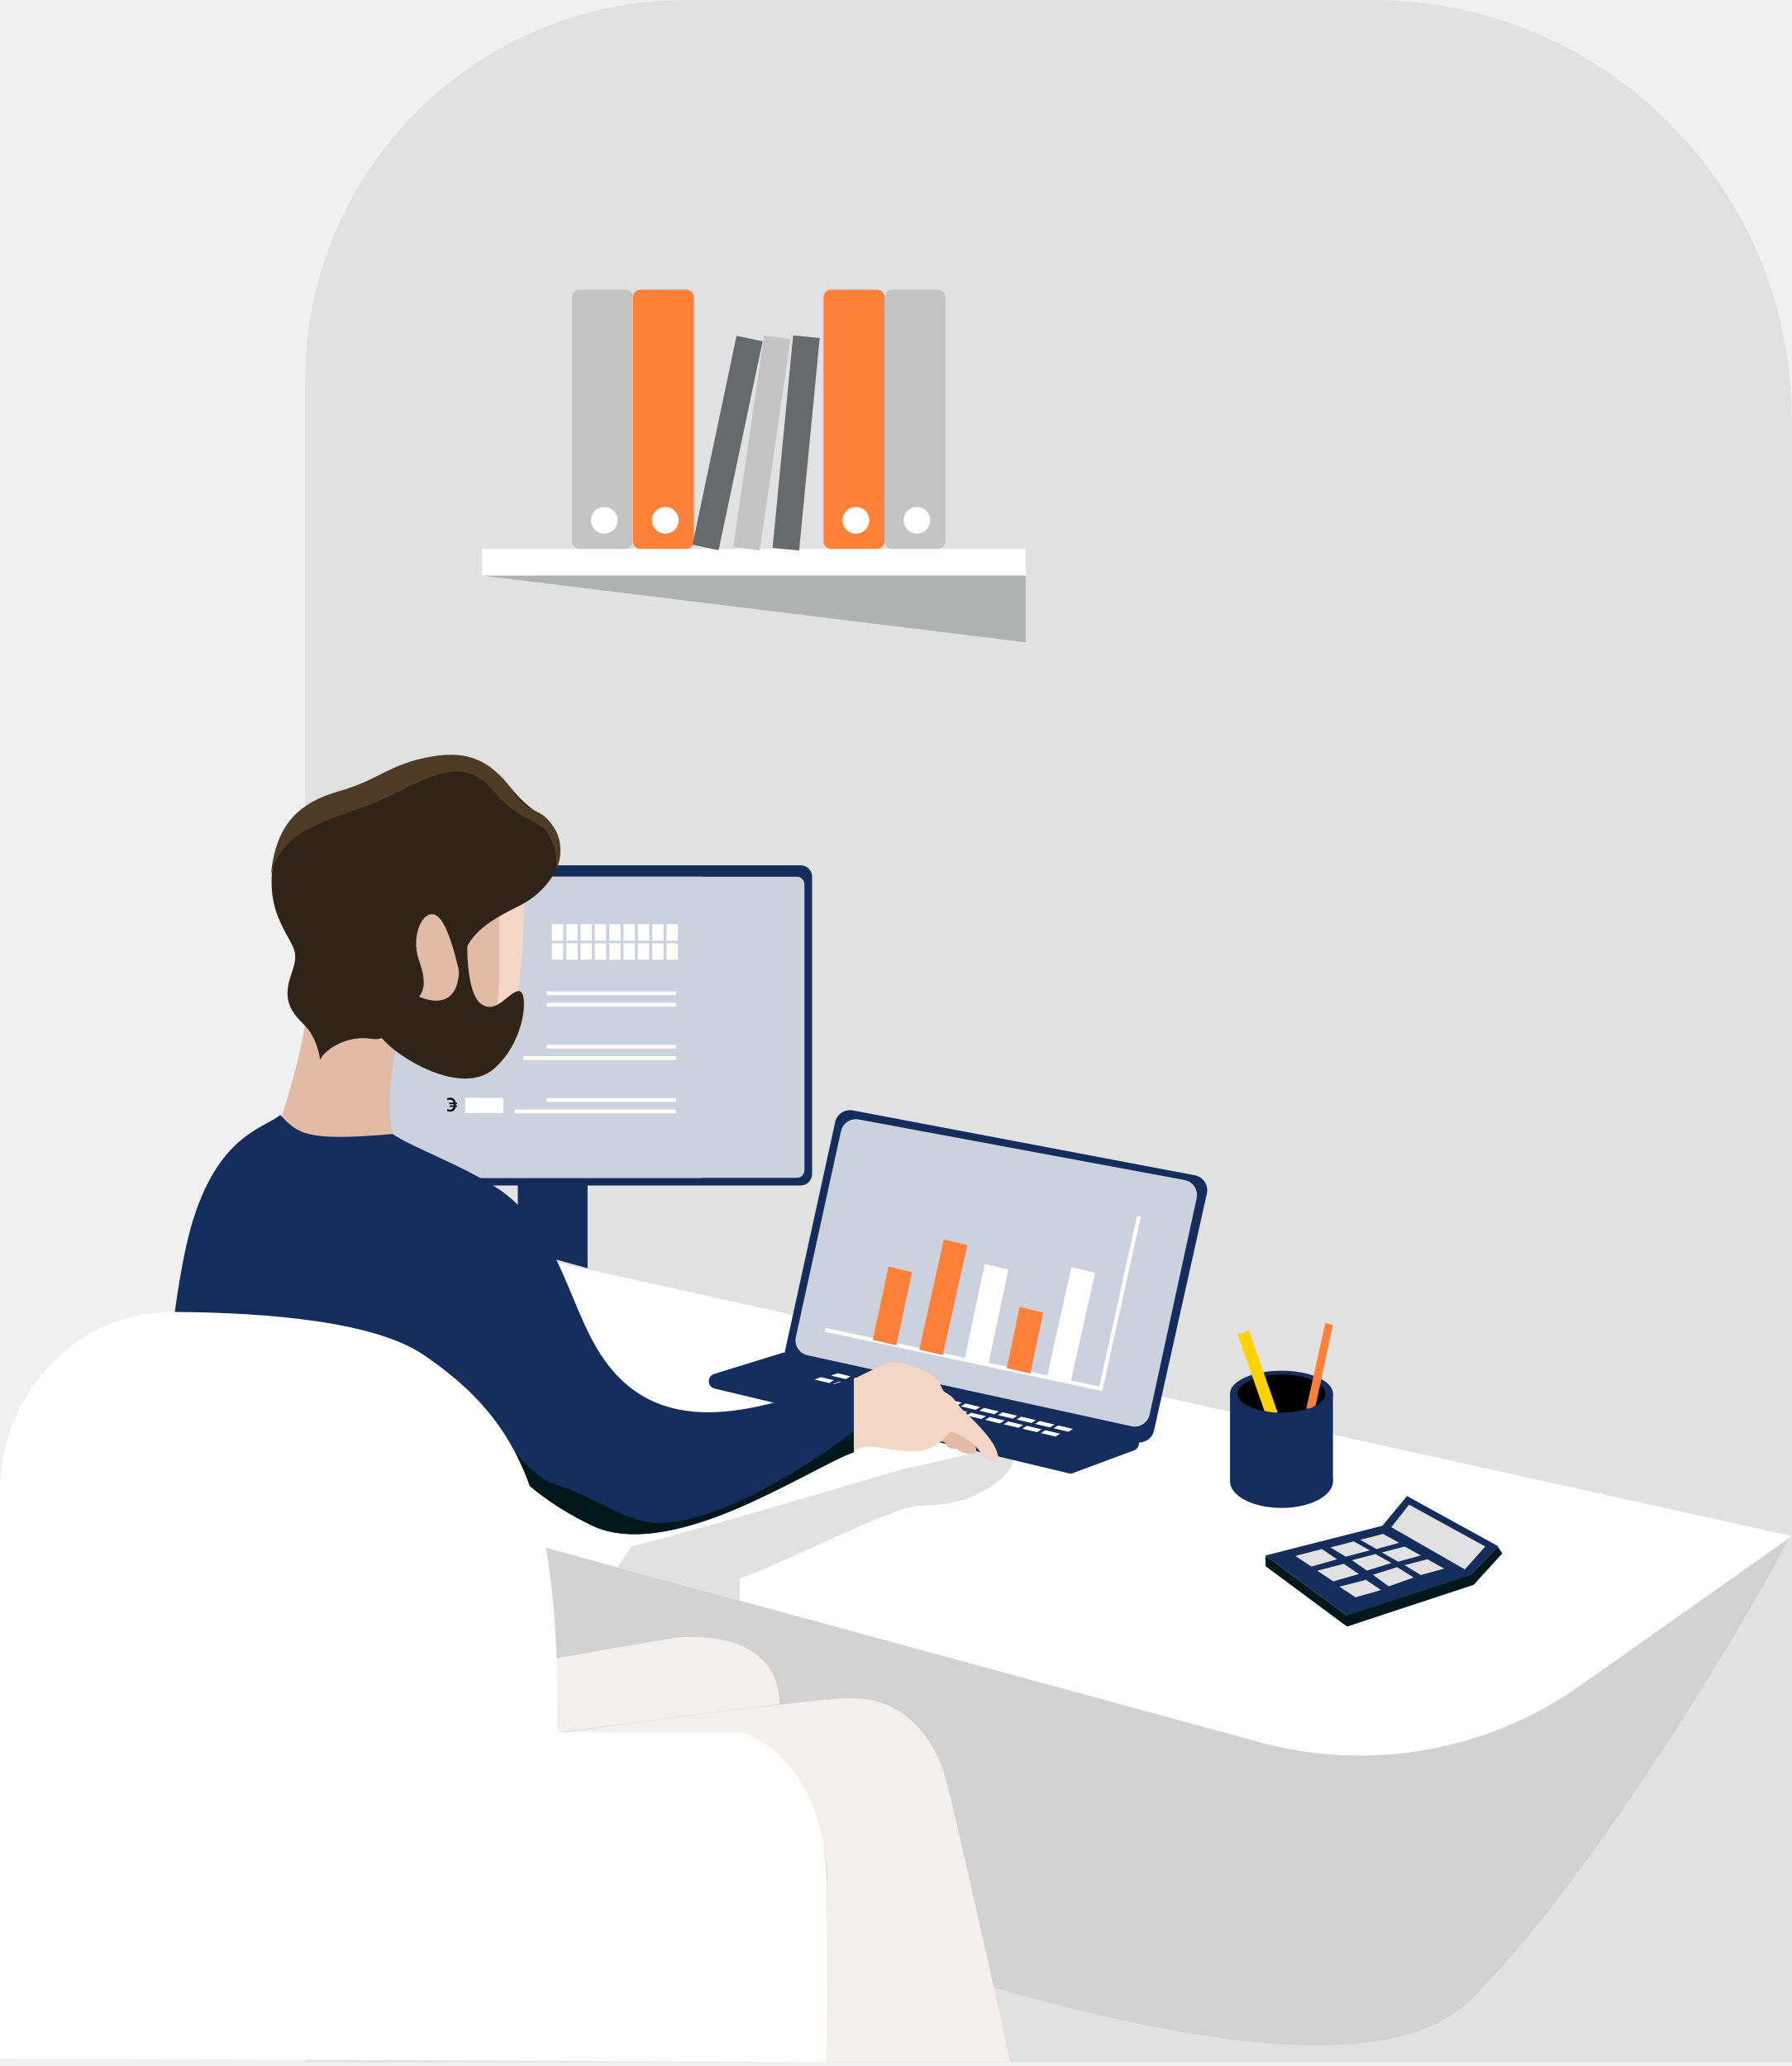
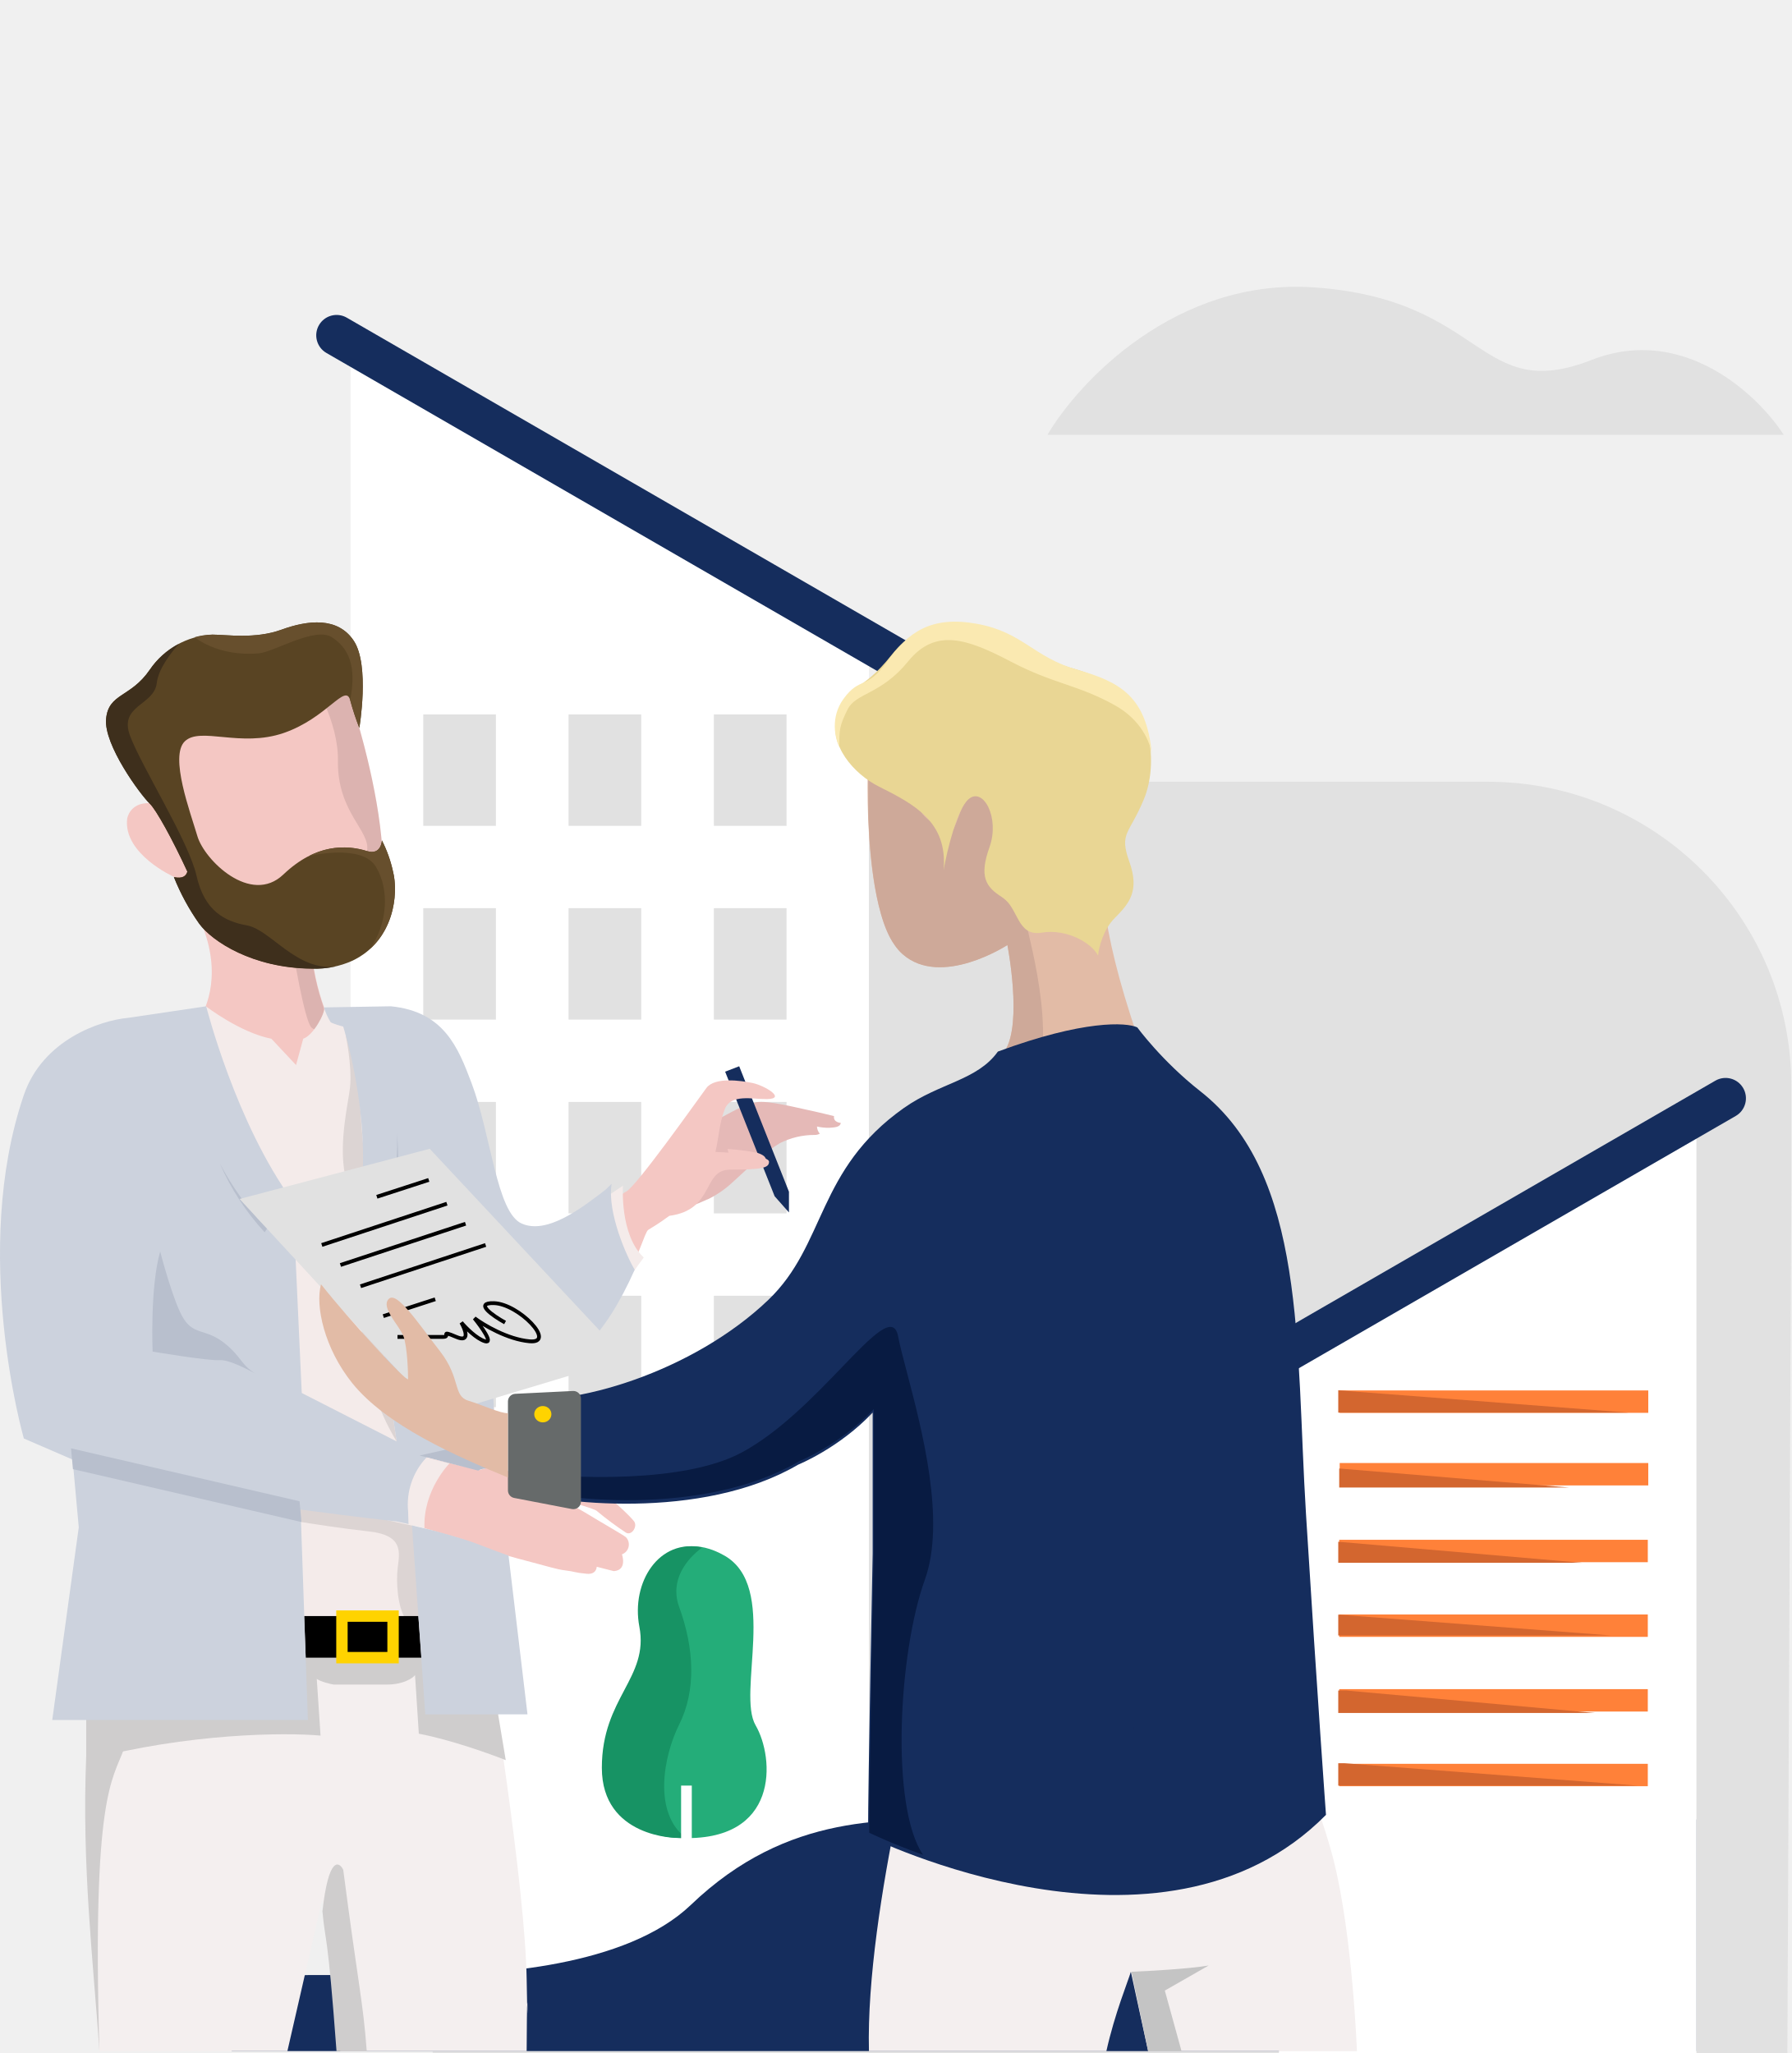
- <svg xmlns="http://www.w3.org/2000/svg" fill="none" viewBox="0 0 470 542">
-   <path fill="#E1E1E1" d="M80 100C80 44.772 124.772 0 180 0h180c60.751 0 110 49.249 110 110v431H80V100z" />
-   <path fill="#D2D2D2" d="M385.983 524.429c30.274-30.181 69.493-94.367 83.611-121.518l-343.396-29.973-64.51 78.192c130.755 48.8 285.008 112.463 324.295 73.299z" />
-   <path fill="#fff" d="M269 144H126.44v7H269z" />
-   <path fill="#666A6A" d="M268.999 168.5L126.439 151h142.56v17.5z" opacity=".4" />
-   <path fill="#C4C4C4" d="M248 78v64a2 2 0 01-2 2h-12a2 2 0 01-2-2V78a2 2 0 012-2h12a2 2 0 012 2z" />
-   <circle r="3.5" fill="#fff" transform="matrix(-1 0 0 1 240.5 136.5)" />
-   <path fill="#FF8139" d="M232 78v64a2 2 0 01-2 2h-12a2 2 0 01-2-2V78a2 2 0 012-2h12a2 2 0 012 2z" />
-   <circle r="3.5" fill="#fff" transform="matrix(-1 0 0 1 224.5 136.5)" />
-   <path fill="#FF8139" d="M182 78v64a2 2 0 01-2 2h-12a2 2 0 01-2-2V78a2 2 0 012-2h12a2 2 0 012 2z" />
-   <circle r="3.5" fill="#fff" transform="matrix(-1 0 0 1 174.5 136.5)" />
-   <path fill="#C4C4C4" d="M166 78v64a2 2 0 01-2 2h-12a2 2 0 01-2-2V78a2 2 0 012-2h12a2 2 0 012 2z" />
-   <circle r="3.5" fill="#fff" transform="matrix(-1 0 0 1 158.5 136.5)" />
-   <path fill="#666A6A" d="M193.186 88.094l6.85 1.444-11.549 54.796-6.85-1.444z" />
-   <path fill="#C4C4C4" d="M200.404 88l6.927 1.008-8.066 55.416-6.927-1.008z" />
-   <path fill="#666A6A" d="M208.031 88l6.967.674-5.395 55.74-6.967-.674z" />
-   <path fill="#fff" d="M131.953 402.999l-3.266-75.604L470 402.999l-55.641 39.269a99.998 99.998 0 01-83.941 14.785l-198.465-54.054z" />
-   <path fill="#152D5D" d="M392.964 405.645l-23.926-13.172-6.452 7.796-30.647 7.796 21.507 15.861 32.26-10.753 7.258-7.528z" />
-   <path fill="#E1E1E1" d="M360.105 413.133l6.359-2.008 4.323 2.724-6.534 2.309-4.148-3.025zM339.758 408.183l6.97-1.8 3.945 2.681-6.702 1.914-4.213-2.795zM345.498 412.062l6.97-1.8 3.945 2.68-6.702 1.915-4.213-2.795zM351.314 416.253l6.971-1.8 3.944 2.681-6.702 1.915-4.213-2.796z" />
-   <path fill="#00181B" d="M394.033 407.533l-1.177-1.81-7.086 7.386-32.465 10.715-21.36-15.748v2.806l21.36 15.838 33.216-10.951 7.512-8.236z" />
-   <path fill="#E1E1E1" d="M369.579 394.742l-4.657 5.918 19.306 11.06 5.336-6.015-19.985-10.963zM362.786 402.406l-6.015 1.552 4.269 2.426 5.948-1.641-4.202-2.337zM355.083 404.387l-6.124 1.563 4.027 2.436 6.299-1.663-4.202-2.336zM368.466 405.723l-6.015 1.552 4.269 2.425 5.948-1.641-4.202-2.336zM360.764 407.703l-6.153 1.597 3.892 2.741 6.463-2.002-4.202-2.336zM374.407 409.055l-6.014 1.552 4.255 2.589 6.132-1.681-4.373-2.46z" />
-   <ellipse fill="#152D5D" rx="13.5" ry="7" transform="matrix(-1 0 0 1 336.119 388.598)" />
-   <ellipse fill="#152D5D" rx="13.5" ry="6" transform="matrix(-1 0 0 1 336.119 365.598)" />
-   <path fill="#152D5D" d="M349.619 388.598v-23h-27v23h27z" />
-   <ellipse fill="#000" rx="11.5" ry="5" transform="matrix(-1 0 0 1 336.119 365.598)" />
-   <path fill="#FF8139" d="M349.619 347.598l-4.5 21c-.8.8-2 1-2.5 1l5-22.5 2 .5z" />
-   <path fill="#FFD300" d="M327.619 349.098l7.5 21.5c-1.6 0-3-.334-3.5-.5l-7-20 3-1z" />
-   <path fill="#E1E1E1" d="M262.5 388c5.6-4.8 2.333-7.667 0-8.5-7.667 1.833-23.2 5.5-24 5.5-.8 0-49.933 14.9-72.933 20.733l-3.622 5.446L194 419.908v-5.846c7.5-2 40.5-19.062 47-19.062s14.5-1 21.5-7z" />
-   <path fill="#152D5D" d="M135.824 290.375h18.285v42.327l-18.285-5v-37.327z" />
-   <rect width="133" height="84" x="80" y="227" fill="#152D5D" rx="3" />
-   <rect width="131" height="79" x="80" y="230" fill="#CCD2DD" rx="2" />
-   <path fill="#CCD2DD" d="M111 230h73v79h-73z" />
-   <path fill="#fff" d="M141.209 242.469h2.964v4.298h-2.964zM144.965 242.469h2.964v4.298h-2.964zM148.723 242.469h2.964v4.298h-2.964zM152.482 242.469h2.964v4.298h-2.964zM156.242 242.469h2.964v4.298h-2.964zM160 242.469h2.964v4.298H160zM163.756 242.469h2.964v4.298h-2.964zM167.512 242.469h2.964v4.298h-2.964zM171.27 242.469h2.964v4.298h-2.964zM141.209 247.469h2.964v4.298h-2.964zM144.965 247.469h2.964v4.298h-2.964zM148.723 247.469h2.964v4.298h-2.964zM152.482 247.469h2.964v4.298h-2.964zM156.242 247.469h2.964v4.298h-2.964zM160 247.469h2.964v4.298H160zM163.756 247.469h2.964v4.298h-2.964zM167.512 247.469h2.964v4.298h-2.964zM171.27 247.469h2.964v4.298h-2.964z" />
-   <path stroke="#fff" d="M115.678 260.582h33.945M120.678 263.582h33.945" />
-   <path fill="#fff" d="M163 260h10v4h-10zM163 274h10v4h-10zM163 288h10v4h-10z" />
-   <path stroke="#fff" d="M117.678 274.582h33.945M117.678 277.582h40.045M117.678 288.582h33.945M117.678 291.582H160" />
-   <path fill="#000" d="M176.927 260.462a.794.794 0 00-.564.205c-.145.137-.241.343-.29.62h1.113v.376h-1.15l-.005.11v.134l.005.095h.996v.374h-.954c.104.508.4.762.888.762.233 0 .472-.051.716-.152v.496a1.756 1.756 0 01-.745.149c-.392 0-.711-.108-.957-.322-.244-.215-.404-.526-.479-.933h-.371v-.374h.332l-.004-.09v-.09l.004-.159h-.332v-.376h.367c.061-.408.217-.729.466-.962.249-.233.57-.349.964-.349.326 0 .617.072.874.215l-.205.456c-.25-.123-.473-.185-.669-.185zM176.927 274.462a.794.794 0 00-.564.205c-.145.137-.241.343-.29.62h1.113v.376h-1.15l-.005.11v.134l.005.095h.996v.374h-.954c.104.508.4.762.888.762.233 0 .472-.051.716-.152v.496a1.756 1.756 0 01-.745.149c-.392 0-.711-.108-.957-.322-.244-.215-.404-.526-.479-.933h-.371v-.374h.332l-.004-.09v-.09l.004-.159h-.332v-.376h.367c.061-.408.217-.729.466-.962.249-.233.57-.349.964-.349.326 0 .617.072.874.215l-.205.456c-.25-.123-.473-.185-.669-.185zM176.927 288.462a.794.794 0 00-.564.205c-.145.137-.241.343-.29.62h1.113v.376h-1.15l-.005.11v.134l.005.095h.996v.374h-.954c.104.508.4.762.888.762.233 0 .472-.051.716-.152v.496a1.756 1.756 0 01-.745.149c-.392 0-.711-.108-.957-.322-.244-.215-.404-.526-.479-.933h-.371v-.374h.332l-.004-.09v-.09l.004-.159h-.332v-.376h.367c.061-.408.217-.729.466-.962.249-.233.57-.349.964-.349.326 0 .617.072.874.215l-.205.456c-.25-.123-.473-.185-.669-.185z" />
-   <path fill="#CCD2DD" d="M184 230h-73v79h73z" />
-   <path fill="#fff" d="M177.791 242.469h-2.964v4.298h2.964zM174.035 242.469h-2.964v4.298h2.964zM170.277 242.469h-2.964v4.298h2.964zM166.518 242.469h-2.964v4.298h2.964zM162.758 242.469h-2.964v4.298h2.964zM159 242.469h-2.964v4.298H159zM155.244 242.469h-2.964v4.298h2.964zM151.488 242.469h-2.964v4.298h2.964zM147.73 242.469h-2.964v4.298h2.964zM177.791 247.469h-2.964v4.298h2.964zM174.035 247.469h-2.964v4.298h2.964zM170.277 247.469h-2.964v4.298h2.964zM166.518 247.469h-2.964v4.298h2.964zM162.758 247.469h-2.964v4.298h2.964zM159 247.469h-2.964v4.298H159zM155.244 247.469h-2.964v4.298h2.964zM151.488 247.469h-2.964v4.298h2.964zM147.73 247.469h-2.964v4.298h2.964z" />
-   <path stroke="#fff" d="M177.322 260.582h-33.945M177.322 263.582h-33.945" />
-   <path fill="#fff" d="M132 260h-10v4h10zM132 274h-10v4h10zM132 288h-10v4h10z" />
-   <path stroke="#fff" d="M177.322 274.582h-33.945M177.322 277.582h-40.045M177.322 288.582h-33.945M177.322 291.582H135" />
-   <path fill="#000" d="M118.073 260.462c.229 0 .417.068.564.205.145.137.241.343.29.62h-1.113v.376h1.15l.005.11v.134l-.005.095h-.996v.374h.954c-.104.508-.4.762-.888.762-.233 0-.472-.051-.716-.152v.496c.214.099.462.149.745.149.392 0 .711-.108.957-.322.244-.215.404-.526.479-.933h.371v-.374h-.332l.004-.09v-.09l-.004-.159h.332v-.376h-.367c-.061-.408-.217-.729-.466-.962-.249-.233-.57-.349-.964-.349-.326 0-.617.072-.874.215l.205.456c.25-.123.473-.185.669-.185zM118.073 274.462c.229 0 .417.068.564.205.145.137.241.343.29.62h-1.113v.376h1.15l.005.11v.134l-.005.095h-.996v.374h.954c-.104.508-.4.762-.888.762-.233 0-.472-.051-.716-.152v.496c.214.099.462.149.745.149.392 0 .711-.108.957-.322.244-.215.404-.526.479-.933h.371v-.374h-.332l.004-.09v-.09l-.004-.159h.332v-.376h-.367c-.061-.408-.217-.729-.466-.962-.249-.233-.57-.349-.964-.349-.326 0-.617.072-.874.215l.205.456c.25-.123.473-.185.669-.185zM118.073 288.462c.229 0 .417.068.564.205.145.137.241.343.29.62h-1.113v.376h1.15l.005.11v.134l-.005.095h-.996v.374h.954c-.104.508-.4.762-.888.762-.233 0-.472-.051-.716-.152v.496c.214.099.462.149.745.149.392 0 .711-.108.957-.322.244-.215.404-.526.479-.933h.371v-.374h-.332l.004-.09v-.09l-.004-.159h.332v-.376h-.367c-.061-.408-.217-.729-.466-.962-.249-.233-.57-.349-.964-.349-.326 0-.617.072-.874.215l.205.456c.25-.123.473-.185.669-.185z" />
-   <path fill="#152D5D" d="M219.048 294.389a4.001 4.001 0 014.653-3.074l89.688 17.01a4 4 0 013.159 4.8l-13.86 62.164a4 4 0 01-4.76 3.036l-88.906-19.477a4 4 0 01-3.052-4.763l13.078-59.696z" />
-   <path fill="#CCD2DD" d="M220.575 296.759a4.002 4.002 0 014.639-3.077l85.479 15.887a4 4 0 013.178 4.783l-12.337 56.757a4 4 0 01-4.765 3.057l-84.978-18.616a4.002 4.002 0 01-3.052-4.764l11.836-54.027z" />
-   <path fill="#fff" d="M184.521 363.207l-.428 1.954 4.336-1.098-3.908-.856z" />
-   <path fill="#152D5D" d="M187.328 360.436l17.802-5.497a2.003 2.003 0 011.056-.035l91.015 21.779c1.922.46 2.083 3.133.23 3.82l-15.989 5.932a2 2 0 01-1.161.07l-92.828-22.213c-1.979-.473-2.069-3.255-.125-3.856z" />
-   <path fill="#fff" d="M230.04 366.308l-7.476 3.37 22.383 5.293 6.989-3.485-21.896-5.178zM225.034 363.583l3.406.806-1.203.743-3.893-.921 1.69-.628zM220.169 362.435l3.406.806-1.204.743-3.892-.921 1.69-.628zM215.302 361.283l3.406.805-1.204.743-3.892-.92 1.69-.628zM249.85 369.453l3.893.92-1.204.743-3.892-.92 1.203-.743zM254.715 370.605l3.893.921-1.203.743-3.893-.921 1.203-.743zM259.581 371.754l3.892.92-1.203.743-3.893-.92 1.204-.743zM264.448 372.906l3.892.92-1.203.743-3.893-.92 1.204-.743zM269.313 374.054l3.893.921-1.204.743-3.892-.921 1.203-.743zM274.178 375.207l3.893.92-1.203.743-3.893-.92 1.203-.743zM229.387 362.56l3.407.806-1.204.743-3.892-.921 1.689-.628zM234.253 363.708l3.406.806-1.204.743-3.892-.921 1.69-.628zM239.118 364.861l3.406.805-1.203.743-3.893-.92 1.69-.628zM243.985 366.009l3.406.806-1.203.743-3.893-.921 1.69-.628zM248.85 367.162l3.406.805-1.203.743-3.893-.92 1.69-.628zM224.52 361.408l3.406.805-1.203.743-3.893-.92 1.69-.628zM219.655 360.259l3.406.806-1.203.743-3.893-.921 1.69-.628zM253.229 368.199l3.893.92-1.204.743-3.892-.92 1.203-.743zM258.094 369.347l3.893.921-1.203.743-3.893-.921 1.203-.743zM262.961 370.5l3.893.92-1.203.743-3.893-.92 1.203-.743zM267.827 371.648l3.892.921-1.203.743-3.893-.921 1.204-.743zM272.692 372.8l3.893.921-1.204.743-3.892-.921 1.203-.743zM277.559 373.949l3.893.92-1.204.743-3.892-.92 1.203-.743zM247.535 369.931l-14.458-3.419 1.342-.71 14.458 3.419-1.342.71zM229.899 364.736l3.406.805-1.203.743-3.893-.92 1.69-.628z" />
-   <path stroke="#fff" d="M298.721 319.149l-10.003 45.197-72.272-15.475" />
-   <path fill="#fff" d="M287.213 333.954l-6.45 28.853-6.189-1.419 6.452-28.942 6.187 1.508z" />
-   <path fill="#FF8139" d="M273.625 344.359l-3.374 15.983-6.189-1.419 3.376-16.073 6.187 1.509z" />
-   <path fill="#fff" d="M264.469 333.084l-5.221 24.775-6.189-1.418 5.223-24.866 6.187 1.509z" />
-   <path fill="#FF8139" d="M253.739 326.646l-6.451 28.852-6.189-1.419 6.453-28.942 6.187 1.509zM239.235 333.759l-4.127 19.189-6.189-1.419 4.129-19.278 6.187 1.508z" />
-   <path fill="#E2BBA6" d="M151.176 394.745s-10.864-1.462-19.56-12.276c0 0 2.169 9.092-9.429 19.505-8.033 7.189-1.767 45.488 1.617 52.246 0 0-32.052 31.58-84.226 6.288 0 0 13.104-47.69 14.058-74.654 1.175-30.619 4.72-50.304 15.443-79.211 10.724-28.906 13.265-44.856 11.809-60.076-1.456-15.219-.723-39.049 26.107-44.806 26.83-5.758 30.003 25.792 30.003 25.792s2.37 40.341-8.184 49.583c-9.247 8.15-25.103-2.193-25.103-2.193s-3.675 18.714.583 25.322c0 0 5.874 6.719 20.383 12.496 15.153 6.008 17.583 50.064 25.616 58.134" />
-   <path fill="#CEA999" d="M120.229 202.23c1.074 6.559 2.791 17.092 4.377 27.475-1.004-9.782-2.861-20.616-4.147-27.394l-.23-.081z" />
-   <path fill="#E2BBA6" d="M136.977 227.59l-12.371 2.113.623 9.411c.12 5.167-.291 9.312-1.567 11.275-5.341 8.24-7.47-11.014-11.888-10.594-4.418.421-6.477 5.447-3.304 14.018 3.173 8.571-8.234 10.954-9.218 15.76-.984 4.806-8.645 31.87 0 41.132l13.245-4.005a40.002 40.002 0 01-8.194-6.398c-4.257-6.608-.582-25.322-.582-25.322s15.845 10.343 25.103 2.193a12.057 12.057 0 002.008-2.323c5.272-7.38 6.025-26.113 6.175-30.128.151-4.016-.03-17.132-.03-17.132z" />
-   <path fill="#F3D6C6" d="M131 254.5v-28l6.5 10.5c0 5.167-.5 18.1-2.5 28.5-2 10.4-9 14-12 14.5 7-5.5 8-18 8-25.5z" />
-   <path fill="#2F2417" d="M114.925 240.516c2.8 2.4 5.167 12.333 6 17-1-11.5 6.898-15.699 15.5-20 6-3 12.188-10 10-17-2.5-8-5.5-5-13-14.5s-17.79-8.526-23-6.5c-9 3.5-9.5 4.5-15 7.5-4.907 2.677-5.566 1.484-14 5.5-10.5 5-12 19.5-8.5 28s6 8 3.5 15 0 10 3.5 13.5c2.8 2.8 3.834 7.166 4 9 1.5-3 7.5-6.5 13.5-5.5s5.5-6 9.5-8.5 5.5-5 3-12 1.5-14.5 5-11.5z" />
-   <path fill="#4F3C27" d="M145.924 228.015c1-2 2.2-7.1-1-11.5-4-5.5-5.5-2-10.5-9s-10.5-11-21.5-9-13.329 6-23.829 9c-10.23 2.923-16.825 8.218-18.082 22.36a8.152 8.152 0 00-.089 1.14c.026-.386.055-.766.089-1.14.436-3.05 2.597-8.352 8.911-11.86 9-5 14.5-5 25-10.5s18-8 24.5 0 12.5 7.5 14.5 11.5 2 5 2 9z" />
-   <path fill="#292289" d="M70.706 302.164s-4.8 4.005-9.128 16.02c-4.327 12.016 6.929-6.918 6.929-6.918l1.325-6.699.874-2.403z" />
-   <path fill="#F4EFEF" d="M122.498 450.633s15.245 54.657 14.382 89.06H20s1-27.194 5.5-45.194c4.5-18 15.975-41.213 15.975-41.213s44.533 22.819 81.023-2.653z" />
-   <path fill="#152D5D" d="M224.001 361.5c-15.142 4.13-42.997 17.732-61.001.5-13.877-13.277-13-36-31.384-49.5-9.429-6.5-23.786-11.557-28.616-15-23 2-24.77-.074-29.5-5-4 3.5-16.5 5-23.439 29.5-3.94 13.911-7.49 44.391-8.595 75-1.004 26.964 0 56.287 0 56.287 7.34 33.453 82.338.931 82.338.931C126 443 129.5 414 129.5 414l2.116-31.532c8.696 10.833 22.251 17.021 22.251 17.021 20.555 11.785 60.247-14.365 70.134-20.587V361.5z" />
-   <path fill="#00181B" d="M224.001 380.999v-5.5s-32.262 25.049-52.5 23.989c-7.536-.395-16.328-7.209-25.677-9.983-9.348-2.773-18.506-20.485-18.506-20.485-.803 18.373-12.883 21.266-20.233 36.245-5.452 11.115-1.526 40.472.864 54.89 9.348-3.124 15.855-5.938 15.855-5.938-2.952-7.85-9.62-45.057-1.617-52.246 11.598-10.413 9.429-19.504 9.429-19.504 8.696 10.833 22.251 17.021 22.251 17.021 20.555 11.815 59.634-14.989 70.134-18.489z" />
-   <path fill="#000" d="M73.678 464.07c.18 1.212.351 2.393.522 3.565-.17-1.172-.341-2.353-.522-3.565zM73.537 463.15c0-.321-.09-.641-.14-1.002.04.361.1.681.14 1.002z" opacity=".3" />
-   <path fill="#E1E1E1" d="M74.136 521L70 540h10c-2-9-5.227-16.833-5.864-19z" />
-   <path fill="#C4C4C4" d="M74 521l-4 19h-8l4-14.5-10.5-6c4.8.8 14.333 1.333 18.5 1.5z" />
-   <path fill="#F4EFEF" d="M222.5 445.502c-11.2.4-54.667 6.166-75 9h47c16.8 5.6 22 27.833 22.5 36.499v50h48c-4.667-21.166-14.6-65.699-17-74.499-3-11-11.5-21.5-25.5-21z" />
-   <path fill="#F4EFEF" d="M175 429.999l-29 5v19.5l58.5-7.5c-.4-17.6-19.833-18.667-29.5-17z" />
-   <path fill="#fff" d="M111.116 355.449c-12.89-8.781-40.94-11.118-65.631-11.273C19.675 344.015 0 365.729 0 391.538v148.46l216.83 1c.128-4.311.308-20.599 0-47.261-.309-26.663-15.047-37.308-22.378-39.298h-48.227c.617-60.886-9.494-81.539-35.109-98.99z" />
-   <path fill="#2F2417" d="M126.173 263.359c-3.229-2.332-3.737-11.734-3.588-16.144l-2.242 4.485c1.076 14.171-8.372 11.435-13.23 8.296l-6.951 12.333c3.812 4.933 20.853 15.472 29.374 8.072 8.521-7.4 9.194-20.629 6.503-20.405-2.691.224-5.83 6.279-9.866 3.363z" />
-   <path fill="#E2BBA6" d="M247.032 378.223c-1.163.146-7.391-6.604-10.36-9.996 2.605 0 9.088 1.017 14.177 5.089 5.089 4.071 5.513 6.906 5.089 7.815-2.181.873-4.302-.363-5.089-1.09-3.09.363-2.363-2-3.817-1.818z" />
-   <path fill="#F3D6C6" d="M233.362 357.428c-1.673.478-6.971 3.087-9.411 4.332v18.97c3.734-2.689 8.066 0 15.385 0 7.32 0 8.963-5.079 10.158-5.079 1.195 0 5.975 2.689 7.468 5.079 1.494 2.39 6.124 4.481 4.481 0-1.643-4.481-8.066-9.859-9.41-11.352-1.344-1.494-1.792-2.838-3.734-3.884-1.942-1.046-.747-2.39-3.585-4.481-2.838-2.091-9.261-4.182-11.352-3.585z" />
+ <svg xmlns="http://www.w3.org/2000/svg" fill="none" viewBox="0 0 472 541">
+   <path fill="#E1E1E1" d="M194 206h198c44.183 0 80 35.817 80 80v26.446L470.963 541H114V286c0-44.183 35.817-80 80-80zM346.285 75.736C309.902 73.19 284.269 100.565 276 114.57h194c-6.785-10.504-26.397-29.157-50.567-19.735-30.213 11.777-27.669-15.915-73.148-19.099z" />
+   <path fill="#fff" d="M228.949 174.218v365.741H92.381V95.07l136.568 79.148z" />
+   <path fill="#E1E1E1" d="M207.25 188.258h-19.145v29.361h19.145zM168.959 188.258h-19.145v29.361h19.145zM130.67 188.258h-19.145v29.361h19.145zM207.25 239.32h-19.145v29.361h19.145zM168.959 239.32h-19.145v29.361h19.145zM130.67 239.32h-19.145v29.361h19.145zM207.25 290.383h-19.145v29.361h19.145zM168.959 290.383h-19.145v29.361h19.145zM130.67 290.383h-19.145v29.361h19.145zM207.25 341.449h-19.145v29.361h19.145zM168.959 341.449h-19.145v29.361h19.145zM130.67 341.449h-19.145v29.361h19.145z" />
+   <rect width="182.376" height="10.737" fill="#152D5D" rx="5.368" transform="rotate(30.005 -107.809 202.328) skewX(.01)" />
+   <path fill="#24AD79" d="M178.903 484.324s-19.771 0-19.771-18.484c0-18.485 12.464-23.643 9.885-37.184-2.579-13.541 7.737-26.867 21.923-18.7 14.186 8.167 3.193 36.181 8.166 44.708 4.972 8.526 6.443 30.951-20.203 29.66z" />
+   <path fill="#179364" fill-rule="evenodd" d="M185.004 407.798c-4.117 3.07-8.597 8.645-6.047 15.659 3.999 11 4.499 22 0 31-4.129 8.26-6.995 23.257 1.835 29.92a44.155 44.155 0 01-2.436-.053s-19.771 0-19.771-18.484c0-9.25 3.121-15.163 5.916-20.459 2.791-5.287 5.257-9.96 3.969-16.725-2.239-11.755 5.241-23.349 16.534-20.858z" clip-rule="evenodd" />
+   <path fill="#fff" d="M182.285 470.531h-2.817v31.927h2.817z" />
+   <path fill="#152D5D" d="M256.211 479.457h190.707v61.032H61.048c.176-11.114 9.236-20.032 20.352-20.032h29.572c18.922 0 54.064-2.191 71.085-18.5 25.57-24.5 52.163-22.5 74.154-22.5z" />
+   <path fill="#0C2048" d="M339.489 539.457c8.398-28.8 32.494-51.667 43.491-59.5h-94.481c-21.996 16-41.159 46.333-42.992 59.5h93.982z" />
+   <path fill="#E5B9B7" d="M131.01 389.89a10.393 10.393 0 013.429-2.268 95.78 95.78 0 0110.923-1.192c1.948 0 9.676 3.369 10.247 3.745.572.376.91 2.268-2.065 2.177-2.974-.09-22.534-2.462-22.534-2.462zM189.996 294.528s1.117-.635 2.598-1.413a28.185 28.185 0 016.741-2.67c3.13-.492 10.793 1.491 13.313 2.009 2.519.518 7.117 1.659 7.117 1.659-.273 1.685 1.78 1.788 1.78 1.788-.169 1.206-1.793 1.193-3.118 1.296a13.848 13.848 0 01-3.156-.337c.023.693.284 1.357.741 1.88a2.608 2.608 0 01-1.403.337 20.155 20.155 0 00-9.092 2.151c-3.766 2.216-7.494 5.741-12.78 10.588a26.557 26.557 0 01-6.313 4.264h-.103l-.78.363a25.98 25.98 0 01-3.338 1.296c-.324.104-.649.182-.961.259l8.754-23.47z" />
+   <path fill="#152D5D" d="M194.775 280.977l13.112 33.063v5.46l-3.769-4.262-13.048-32.836 3.705-1.425z" />
+   <path fill="#F4EFEF" d="M138.772 521.448c-.399-23.895-9.146-79.651-13.47-104.542H31.011c-6.486 14.935-7.982 33.354-7.982 49.782 0 13.142.99 51.259 3.152 73.826h49.542l9.163-39.974c1.996 7.567 3.616 26.367 4.78 39.974h49.105c.043-7.672.09-11.06.13-12.276.094-2.857.146 6.271 0 0-.032-1.398-.075-3.56-.129-6.79z" />
+   <path fill="#CFCDCD" d="M133.264 463.829l-1.992-11.951v-1.494h-17.927l-1.494-14.939h-31.87v16.433l-57.265.996v10.955c27.089-7.17 52.452-7.303 61.747-6.473l-.996-14.939c1.195.797 3.486 1.328 4.482 1.494h13.943c4.382 0 6.805-1.66 7.469-2.49l.996 15.437c8.366 1.593 18.757 5.311 22.907 6.971zM90.44 492.709c3.984 30.674 5.203 34.525 6.199 47.804H88.67c-2.39-32.268-2.879-27.886-3.709-36.849 1.594-14.341 4.316-13.279 5.478-10.955z" />
+   <path fill="#CFCDCD" d="M26.202 540.514c-1.992-67.723 3.486-71.375 6.474-79.674l-9.96 1.992c-1.195 28.682 1.826 53.78 3.486 77.682z" />
+   <path fill="#F4C7C3" d="M202.127 289.626c5.195-.091-.675-3.564-3.779-4.225-3.105-.661-10.027-1.633-12.209 1.296-2.182 2.929-18.664 26.283-21.236 27.359-2.572 1.075-16.191 16.318-16.191 16.318-29.042 3.317-9.074-4.03-15.724-6.972s-7.953-23.768-18.11-34.434c-10.157-10.666-9.481-21.747-18.067-19.311-9.897 2.8-9.754-.466-9.754-.466l-.83-1.491a63.22 63.22 0 01-4.105-16.537c4.312.92 3.974 1.218 7.949.143 23.378-6.39 1.727-68.923 1.727-68.923-6.43-17.055-49.277-3.447-54.667 6.092-5.196 9.176 2.338 23.16 2.338 23.16-5.352-.195-5.962 4.121-5.962 4.121-1.091 9.279 12.274 15.293 12.274 15.293l1.299 1.633c11.87 16.68 8.897 28.512 6.689 33.554-.494 1.049-4.676 3.499-8.962 3.421-5.455-.078-20.535.298-28.133 19.039-14.43 35.549-1.117 88.31 6.56 93.468 7.675 5.158 81.124 15.553 81.124 15.553l7.481 4.989 8.884 2.592c2.844.946 8.468 3.474 15.586 5.366 8.922 2.333 10.221 2.864 12.637 3.162 2.715.324 2.273.583 5.689.894 2.598.234 2.598-1.853 2.598-1.853l4.493 1.153c3.663-.246 2.157-4.419 2.157-4.419a2.775 2.775 0 001.721-3.352 2.783 2.783 0 00-.682-1.184c-.78-.635-7.793-4.653-9.274-5.599-1.481-.946-7.338-4.212-7.338-4.212s8.507 2.294 8.987 2.942a85.525 85.525 0 007.689 5.715c1.546.778 3.066-1.723 2.079-3.032-.988-1.309-6.702-6.843-9.313-7.984-2.611-1.14-7.13-4.549-9.248-5.521-2.117-.972-2.597.933-8.689.765-6.091-.169-3.896-.078-4.844-.272-.948-.195-2.325-.505-3.962-.829-1.848-.366-3.158-.237-4.662.349l-14.911-3.447h19.301c-1.65-38.855-4.754-59.215-4.754-59.215s-6.273 32.945 15.975 29.808c22.249-3.136 27.023-29.319 28.855-30.446.818-.506 3.013-1.802 5.546-3.694 12.053-1.594 8.611-12.169 16.014-12.169 8.559 0 10.261-.493 10.261-2.074s-8.546-2.398-14.118-2.592c.922-3.992 1.052-7.776 2.467-11.288 1.637-4.109 7.287-2.579 11.144-2.644z" />
+   <path fill="#000" d="M93.474 249.804c5.338-5.288 2.208-20.166 3.234-25.519 1.026-5.352-7.87-10.147-7.663-23.794.156-10.187-6.26-21.048-9.533-25.921 5.857.739 10.494 3.111 12.287 7.867 0 0 19.378 55.884 1.675 67.367zM82.083 270.783c-1.884-1.737-4.962-20.736-4.962-20.736l4.962 1.296a63.1 63.1 0 004.104 16.537l.831 1.49s3.26 2.178 9.82 1.193l-1.456.492c-4.467.972-11.416 1.465-13.3-.272z" opacity=".1" />
+   <path fill="#F4EBEA" d="M164.15 312.448a47938.5 47938.5 0 00-8.963 5.975c-17.927 9.959-13.715 8.324-20.703 6.302-10.858-3.201-6.681-32.646-16.838-43.339-10.157-10.692-12.248-14.126-20.78-11.664-8.534 2.463-10.391-3.641-11.43-4.225.233 1.633-2.962 7.401-5.534 8.217l-1.896 6.947-6.494-6.934c-8.273-1.62-17.222-8.528-17.222-8.528-.507 1.05 1.299 6.83-8.118 4.471-5.286-1.296-21.885.286-29.483 19.026-15.859 39.075-5.702 83.412 6.559 93.469 7.143 5.858 81.124 15.552 81.124 15.552l.104 3.292 7.377 1.697c-.428-10.057 6.611-17.094 6.611-17.094l-7.026-1.672h19.3c-1.649-38.854-4.753-59.215-4.753-59.215s-6.274 32.945 15.975 29.809c15.131-2.139 20.198-13.205 27.668-23.164-6.39-5.949-5.478-18.922-5.478-18.922z" />
+   <path fill="#000" d="M104.515 379.856l-4.169-27.916-3.897-26.024-1.467-9.837a58.707 58.707 0 00.52-16.394c-.793-7.906-.442-17.846-4.443-27.009 0 0 1.754 8.087 1.17 13.88-.364 3.642-3.079 14.606-1.3 23.069 1.78 8.463 4.741 10.576 4.17 22.201-.572 11.625-1.143 30.625 9.416 48.03z" opacity=".1" />
+   <path fill="#F4EBEA" d="M109.059 401.973l-29.933-6.969.998 30.865h31.929l-2.994-23.896z" />
+   <path fill="#DCD4D3" d="M108.786 402.081l3.484 24.4h-5.474c-1.99-2.988-2.488-9.461-1.99-13.445.497-3.984 1.492-8.465-7.464-9.461-7.166-.797-14.928-1.992-17.914-2.49l-1.493-5.976 1.493.498 29.358 6.474z" />
+   <path fill="#000" d="M111.055 436.819l-.814-10.952H80.123l.428 10.952h30.504z" />
+   <path stroke="#FFD300" stroke-width="3" d="M103.57 436.819v-10.952H90.1v10.952h13.47z" />
+   <path fill="#CCD2DD" d="M6.286 288.544c4.988-14.594 20.158-19.661 27.457-20.322l20.585-3.05s7.793 30.871 22.872 51.426l2.312 50.48 33.016 16.848-.208.207a18.131 18.131 0 00-4.78 14.192l.104 3.291-3.078-.674s-45.05-4.992-68.182-10.228c-1.922-.441-7.968-2.079-7.968-2.079l-22.13-9.563s-14.144-49.134 0-90.528z" />
+   <path fill="#CCD2DD" d="M161.162 311.948l-1.559 1.518c-6.409 4.956-15.482 11.906-22.132 8.964-6.65-2.942-8.032-23.328-13.253-37.118-3.494-9.215-7.183-18.74-21.236-20.14l-17.6.298c.4 1.367.982 2.674 1.728 3.888l.26.156c.985.419 2.007.749 3.052.985 0 0 7.468 23.146 4.572 45.593l9.663 64.684 7.871 3.15h18.184c-1.65-38.881-2.208-35.096-2.208-35.096s-13.282 18.043 8.967 14.906c12.663-1.788 22.132-11.951 29.769-29.144-2-3.279-7.299-14.998-6.078-22.644zM112.052 451.754l-3.492-49.781c1.496.332 5.188 1.194 7.982 1.991 3.492.996 6.984 1.991 9.479 2.987 1.995.796 6.153 2.323 7.982 2.987l4.989 41.816h-26.94zM81.121 453.248l-1.995-57.747-60.367-14.935 1.996 21.904-6.985 50.778h67.351z" />
+   <path fill="#B8BFCD" d="M131.01 387.035l-.499-7.965-19.956 4.481 15.466 3.982c1.497-.995 4.49-.498 4.989-.498zM18.721 381.664l60.21 13.943.497 5.478-60.21-13.943-.497-5.478zM74.55 324.143l-1.012-6.7-3.754 5.689a73.315 73.315 0 01-11.858-16.55 64.948 64.948 0 0011.806 18.144l3.702-5.624 1.117 5.041zM96.463 322.133l1.74-6.48 4.027 3.888s2.948-11.522 2.351-20.814a58.949 58.949 0 01-2.118 22.809l-3.896-3.991-2.104 4.588zM68.2 362.466s-7.416-4.29-10.274-4.044c-2.857.246-17.714-2.249-17.714-2.249s-.722-16.962 1.995-26.384c0 0 3.497 13.625 6.264 17.85 2.766 4.225 5.806 2.463 10.624 6.26 4.819 3.797 4.286 6.04 9.105 8.567z" />
+   <path fill="#594423" d="M103.554 229.65a33.687 33.687 0 00-2.922-8.191s-.143 3.979-3.897 2.825c-5.546-1.698-13.495-2.009-22.08 6.169-8.585 8.178-20.781-3.797-22.638-10.096-1.858-6.298-7.417-21.073-3.312-25.013 4.104-3.94 14.676 1.737 26.08-2.203 11.404-3.94 16.21-13.206 17.482-8.644a71.994 71.994 0 002.416 7.335s2.792-16.459-1.429-22.914c-4.22-6.454-12.17-5.508-19.105-2.98-6.936 2.527-14.508 1.296-18.184 1.296a21.217 21.217 0 00-16.495 9.24c-5.052 7.387-10.884 6.13-11.508 12.96-.623 6.83 9.001 19.92 11.508 22.318 1.689 1.594 6.066 9.564 9.91 17.911-.338 1.192-1.299 1.931-3.546 1.451A59.475 59.475 0 0052.51 243.4c3.43 4.666 14.08 11.665 29.51 11.82a23.55 23.55 0 0010.883-2.074c11.028-5.3 12.145-17.677 10.651-23.496z" />
+   <path fill="#3E2F1C" d="M65.186 243.893c-6.078-1.101-11.313-3.888-13.39-13.077-2.079-9.188-14.483-28.771-17.522-36.897-3.04-8.126 6.351-7.984 7.027-13.906.428-3.694 3.558-7.776 5.844-10.368a21.202 21.202 0 00-7.689 6.868c-5.052 7.388-10.884 6.131-11.507 12.961-.624 6.83 9 19.919 11.507 22.317 1.689 1.594 6.066 9.565 9.91 17.911-.337 1.192-1.298 1.931-3.545 1.451a59.509 59.509 0 006.676 12.287c3.428 4.665 14.079 11.664 29.509 11.819 2.18.081 4.363-.115 6.494-.583-10.248 1.361-17.249-9.681-23.314-10.783z" />
+   <path fill="#674F2D" d="M51.303 167.908s5.961 5.184 16.884 4.263c3.87-.298 14.807-7.102 19.236-4.263 4.429 2.838 6.624 7.594 4.844 16.563a71.994 71.994 0 002.416 7.335s2.793-16.433-1.428-22.888c-4.221-6.454-12.17-5.508-19.106-2.98-6.936 2.527-14.508 1.296-18.184 1.296a17.85 17.85 0 00-4.662.674zM103.552 229.648a33.603 33.603 0 00-2.922-8.191s-.143 3.979-3.896 2.825a19.937 19.937 0 00-15.34 1.296c.403-.09 13.95-3.279 17.638 2.8 3.689 6.078 3.092 15.085-1.571 21.708 6.728-6.039 7.351-15.552 6.091-20.438z" />
+   <path fill="#F4C7C3" d="M191.699 302.77a62.47 62.47 0 017.793.997c1.702.558 2.403 1.154 2.312 2.061-.091.907-1.909 1.607-4.221 1.555l-4.728-.103-1.156-4.51z" />
+   <path fill="#fff" d="M447 298l-110 52.668V541h110V298z" />
+   <path fill="#FF8139" d="M353 391.434v-5.903h81.312v5.903H353z" />
+   <path fill="#D3662F" fill-rule="evenodd" d="M413.439 391.986h-60.562v-5.009l60.562 5.009z" clip-rule="evenodd" />
+   <path fill="#FF8139" d="M353.002 372.309v-5.903h81.312v5.903h-81.312z" />
+   <path fill="#D3662F" fill-rule="evenodd" d="M429.023 372.245h-76.4v-5.878l76.4 5.878z" clip-rule="evenodd" />
+   <path fill="#FF8139" d="M352.877 470.696v-5.903h81.312v5.903h-81.312z" />
+   <path fill="#D3662F" fill-rule="evenodd" d="M431.486 470.54h-78.863v-5.903h1.6l77.263 5.903z" clip-rule="evenodd" />
+   <path fill="#FF8139" d="M352.877 451.02v-5.903h81.312v5.903h-81.312z" />
+   <path fill="#D3662F" fill-rule="evenodd" d="M420.226 451.392h-67.603v-5.904h2.226l65.377 5.904z" clip-rule="evenodd" />
+   <path fill="#FF8139" d="M352.877 431.341v-5.903l81.312-.001v5.904h-81.312z" />
+   <path fill="#D3662F" fill-rule="evenodd" d="M424.408 430.965h-71.785v-5.485l71.785 5.485z" clip-rule="evenodd" />
+   <path fill="#FF8139" d="M352.877 411.665v-5.903h81.312v5.903h-81.312z" />
+   <path fill="#D3662F" fill-rule="evenodd" d="M416.787 411.818h-64.164v-5.541l64.164 5.541z" clip-rule="evenodd" />
+   <rect width="153.908" height="10.737" fill="#152D5D" rx="5.368" transform="matrix(-.86598 .50007 .49993 .86607 456.645 282.09)" />
+   <path fill="#E2BBA6" d="M213.254 380.753s11.948-1.607 21.511-13.5c0 0-2.385 9.999 10.369 21.45 8.835 7.907 1.944 50.025-1.777 57.457 0 0 35.248 34.73 92.625 6.915 0 0-14.41-52.446-15.459-82.1-1.292-33.672-5.19-55.32-16.984-87.11-11.793-31.789-14.587-49.33-12.986-66.068 1.601-16.737.795-42.944-28.711-49.275-29.506-6.332-32.996 28.365-32.996 28.365s-2.606 44.364 9 54.528c10.171 8.963 27.607-2.412 27.607-2.412s4.042 20.58-.641 27.848c0 0-6.459 7.388-22.416 13.742-16.664 6.607-19.336 55.056-28.17 63.931" />
+   <path fill="#CEA999" d="M247.287 169.039c-1.181 7.212-3.07 18.796-4.814 30.215 1.104-10.758 3.147-22.672 4.56-30.127l.254-.088z" />
+   <path fill="#CEA999" d="M228.868 196.93l13.605 2.323-.685 10.351c-.132 5.681 3.161 5.962 4.563 8.12 5.875 9.062 5.589-8.583 10.447-8.12 4.859.462 6.91 6.739 3.42 16.164-3.489 9.426 9.055 12.047 10.137 17.332 1.083 5.285 9.508 35.049 0 45.234l-14.565-4.404a44.041 44.041 0 009.011-7.036c4.682-7.268.64-27.848.64-27.848s-17.425 11.375-27.606 2.412a13.229 13.229 0 01-2.209-2.555c-5.797-8.115-6.625-28.717-6.791-33.133-.166-4.416.033-18.84.033-18.84z" />
+   <path fill="#E9D694" d="M255.238 210.574c-3.079 2.64-5.682 13.564-6.599 18.696 1.1-12.647-7.585-17.265-17.045-21.995-6.599-3.299-13.404-10.997-10.998-18.695 2.75-8.798 6.049-5.499 14.297-15.946 8.248-10.448 19.564-9.377 25.294-7.149 9.897 3.849 10.447 4.949 16.496 8.248 5.397 2.944 6.121 1.633 15.396 6.049 11.547 5.498 13.197 21.445 9.348 30.792-3.849 9.348-6.599 8.798-3.849 16.496 2.749 7.698 0 10.998-3.849 14.847-3.08 3.079-4.216 7.881-4.399 9.897-1.65-3.299-8.248-7.148-14.847-6.048-6.598 1.1-6.048-6.599-10.447-9.348-4.399-2.749-6.049-5.499-3.299-13.197 2.749-7.698-1.65-15.946-5.499-12.647z" />
+   <path fill="#FAE9B1" d="M221.146 196.829c-1.1-2.2-2.419-7.808 1.1-12.647 4.399-6.049 6.048-2.2 11.547-9.898 5.499-7.698 11.547-12.097 23.644-9.898 12.097 2.2 14.847 8.798 26.394 12.098 11.249 3.214 18.323 6.949 19.698 22.39.067.471.097.893.097 1.254a57.25 57.25 0 00-.097-1.254c-.48-3.355-2.857-9.185-9.801-13.043-9.897-5.498-15.946-5.498-27.493-11.547-11.547-6.048-19.795-8.798-26.943 0-7.149 8.798-13.747 8.248-15.946 12.647-2.2 4.399-2.2 5.499-2.2 9.898z" />
+   <path fill="#F4EFEF" d="M244.792 442.215s-16.778 60.461-15.829 98.296h128.584s-1.134-30.26-6.083-50.056c-4.949-19.795-17.569-45.322-17.569-45.322s-48.974 25.095-89.103-2.918z" />
+   <path fill="#152D5D" d="M202.45 342.544c-19.8 18.95-51.688 28.592-68.184 25.843v23.991c12.098 3.957 50.588 8.451 76.029-6.407 0 0 10.85-4.387 19.648-13.735v37.156s-1.22 60.004-1.22 74.49c0 0 77.228 38.35 120.668-5.639 0 0-2.234-30.454-5.264-79.228-2.77-44.6.188-89.464-27.855-111.458-10.123-7.94-16.608-16.823-16.608-16.823-2.853-1.357-14.193-1.983-36.729 6.375-5.408 7.594-15.396 8.248-24.744 14.847-23.094 16.302-20.48 35.987-35.741 50.588z" />
+   <path fill="#000" d="M298.482 456.992c-.198 1.333-.386 2.632-.574 3.92.188-1.288.376-2.587.574-3.92zM298.637 455.98c0-.352.099-.705.154-1.101-.044.396-.11.749-.154 1.101z" opacity=".3" />
+   <path fill="#152D5D" d="M297.976 519.602l4.549 20.894h-10.997c2.2-9.897 5.749-18.512 6.448-20.894z" />
+   <path fill="#C4C4C4" d="M298.128 519.599l4.399 20.895h8.797l-4.399-15.946 11.548-6.599c-5.279.88-15.763 1.467-20.345 1.65z" />
+   <path fill="#081B42" fill-rule="evenodd" d="M243.23 488.784c-8.673-12.691-6.463-53.313.458-72.479 5.587-15.471-.761-39.623-4.703-54.618-1.025-3.901-1.887-7.182-2.335-9.529-1.151-6.047-6.743-.237-14.902 8.24-7.188 7.467-16.367 17.004-26.259 22.331-15.025 8.09-44.012 7.073-60.911 5.099v3.622c12.097 3.957 50.588 8.452 76.028-6.407 0 0 10.851-4.387 19.649-13.734v37.155s-1.221 60.004-1.221 74.49c0 0 5.42 2.691 14.196 5.83z" clip-rule="evenodd" />
+   <path fill="#666A6A" d="M133.844 392.768v-23.474c0-1.066.836-1.945 1.901-1.997l15.238-.752a2 2 0 012.098 1.998v27.153a2 2 0 01-2.377 1.964l-15.238-2.928a2 2 0 01-1.622-1.964z" />
+   <ellipse cx="143.031" cy="372.668" fill="#FFD300" rx="2.261" ry="2.156" />
+   <path fill="#E1E1E1" d="M63.13 315.948l52.502 56.91 49.296-14.828-51.7-55.307-50.097 13.225z" />
+   <path stroke="#000" d="M112.979 310.926l-13.68 4.45M114.68 342.375l-13.681 4.45M133.086 348.508c-3.187-1.758-8.241-5.242-2.967-5.11 6.593.165 16.647 10.714 9.395 10.054-5.802-.527-12.087-4.285-14.504-6.098 1.867 2.307 5.043 6.758 2.801 6.098-2.241-.659-5.109-3.571-6.263-4.944 1.099 1.922 2.374 5.373-1.318 3.79-4.615-1.977-1.319 0-3.462 0h-12.032M117.758 317.191L84.794 328.07m37.874-5.599l-32.964 10.878m38.255-5.279l-32.964 10.878" />
+   <path fill="#E2BBA6" d="M123.484 369.136c3.387.988 8.39 3.366 10.331 3.249v16.958c-13.37-5.531-31.951-13.577-41.038-24.915-7.269-9.07-9.768-20.257-8.188-25.998 7.984 10.05 22.941 26.228 22.941 24.958 0-1.588-.176-8.468-1.235-11.29-1.058-2.823-6.013-7.485-3.896-9.779 2.117-2.293 7.866 6.483 13.511 13.716s3.34 11.867 7.574 13.101z" />
</svg>
